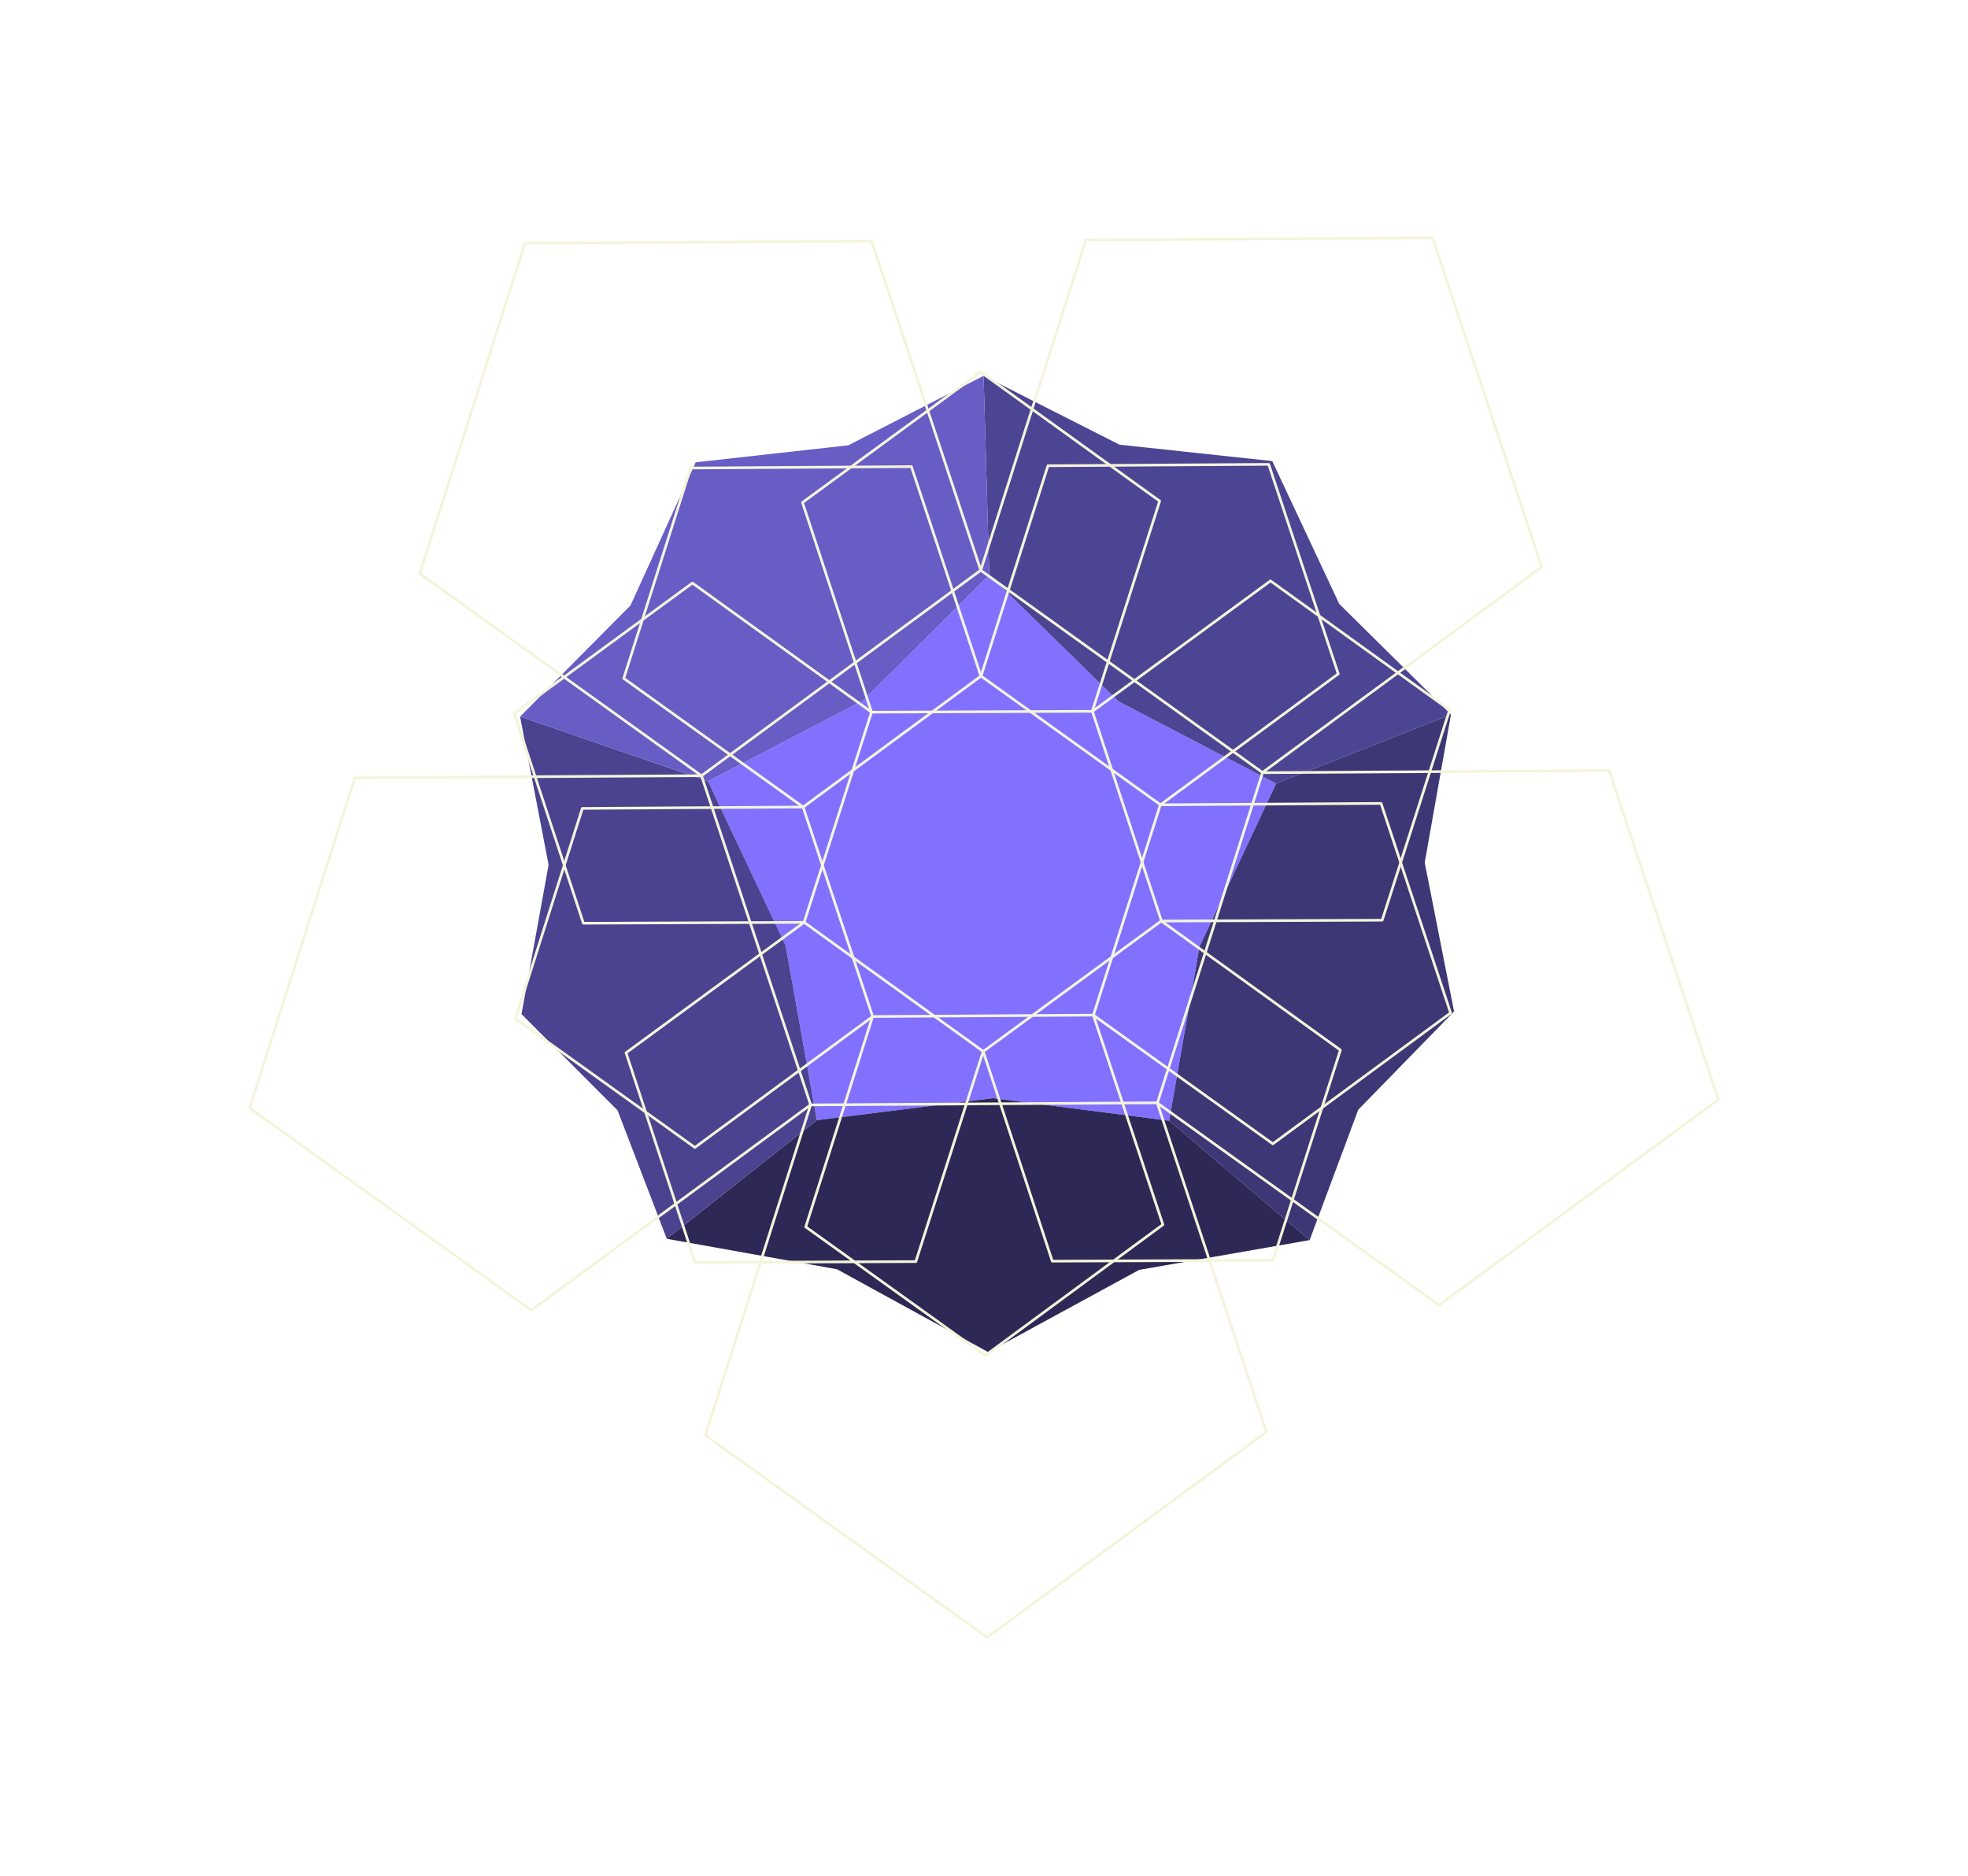
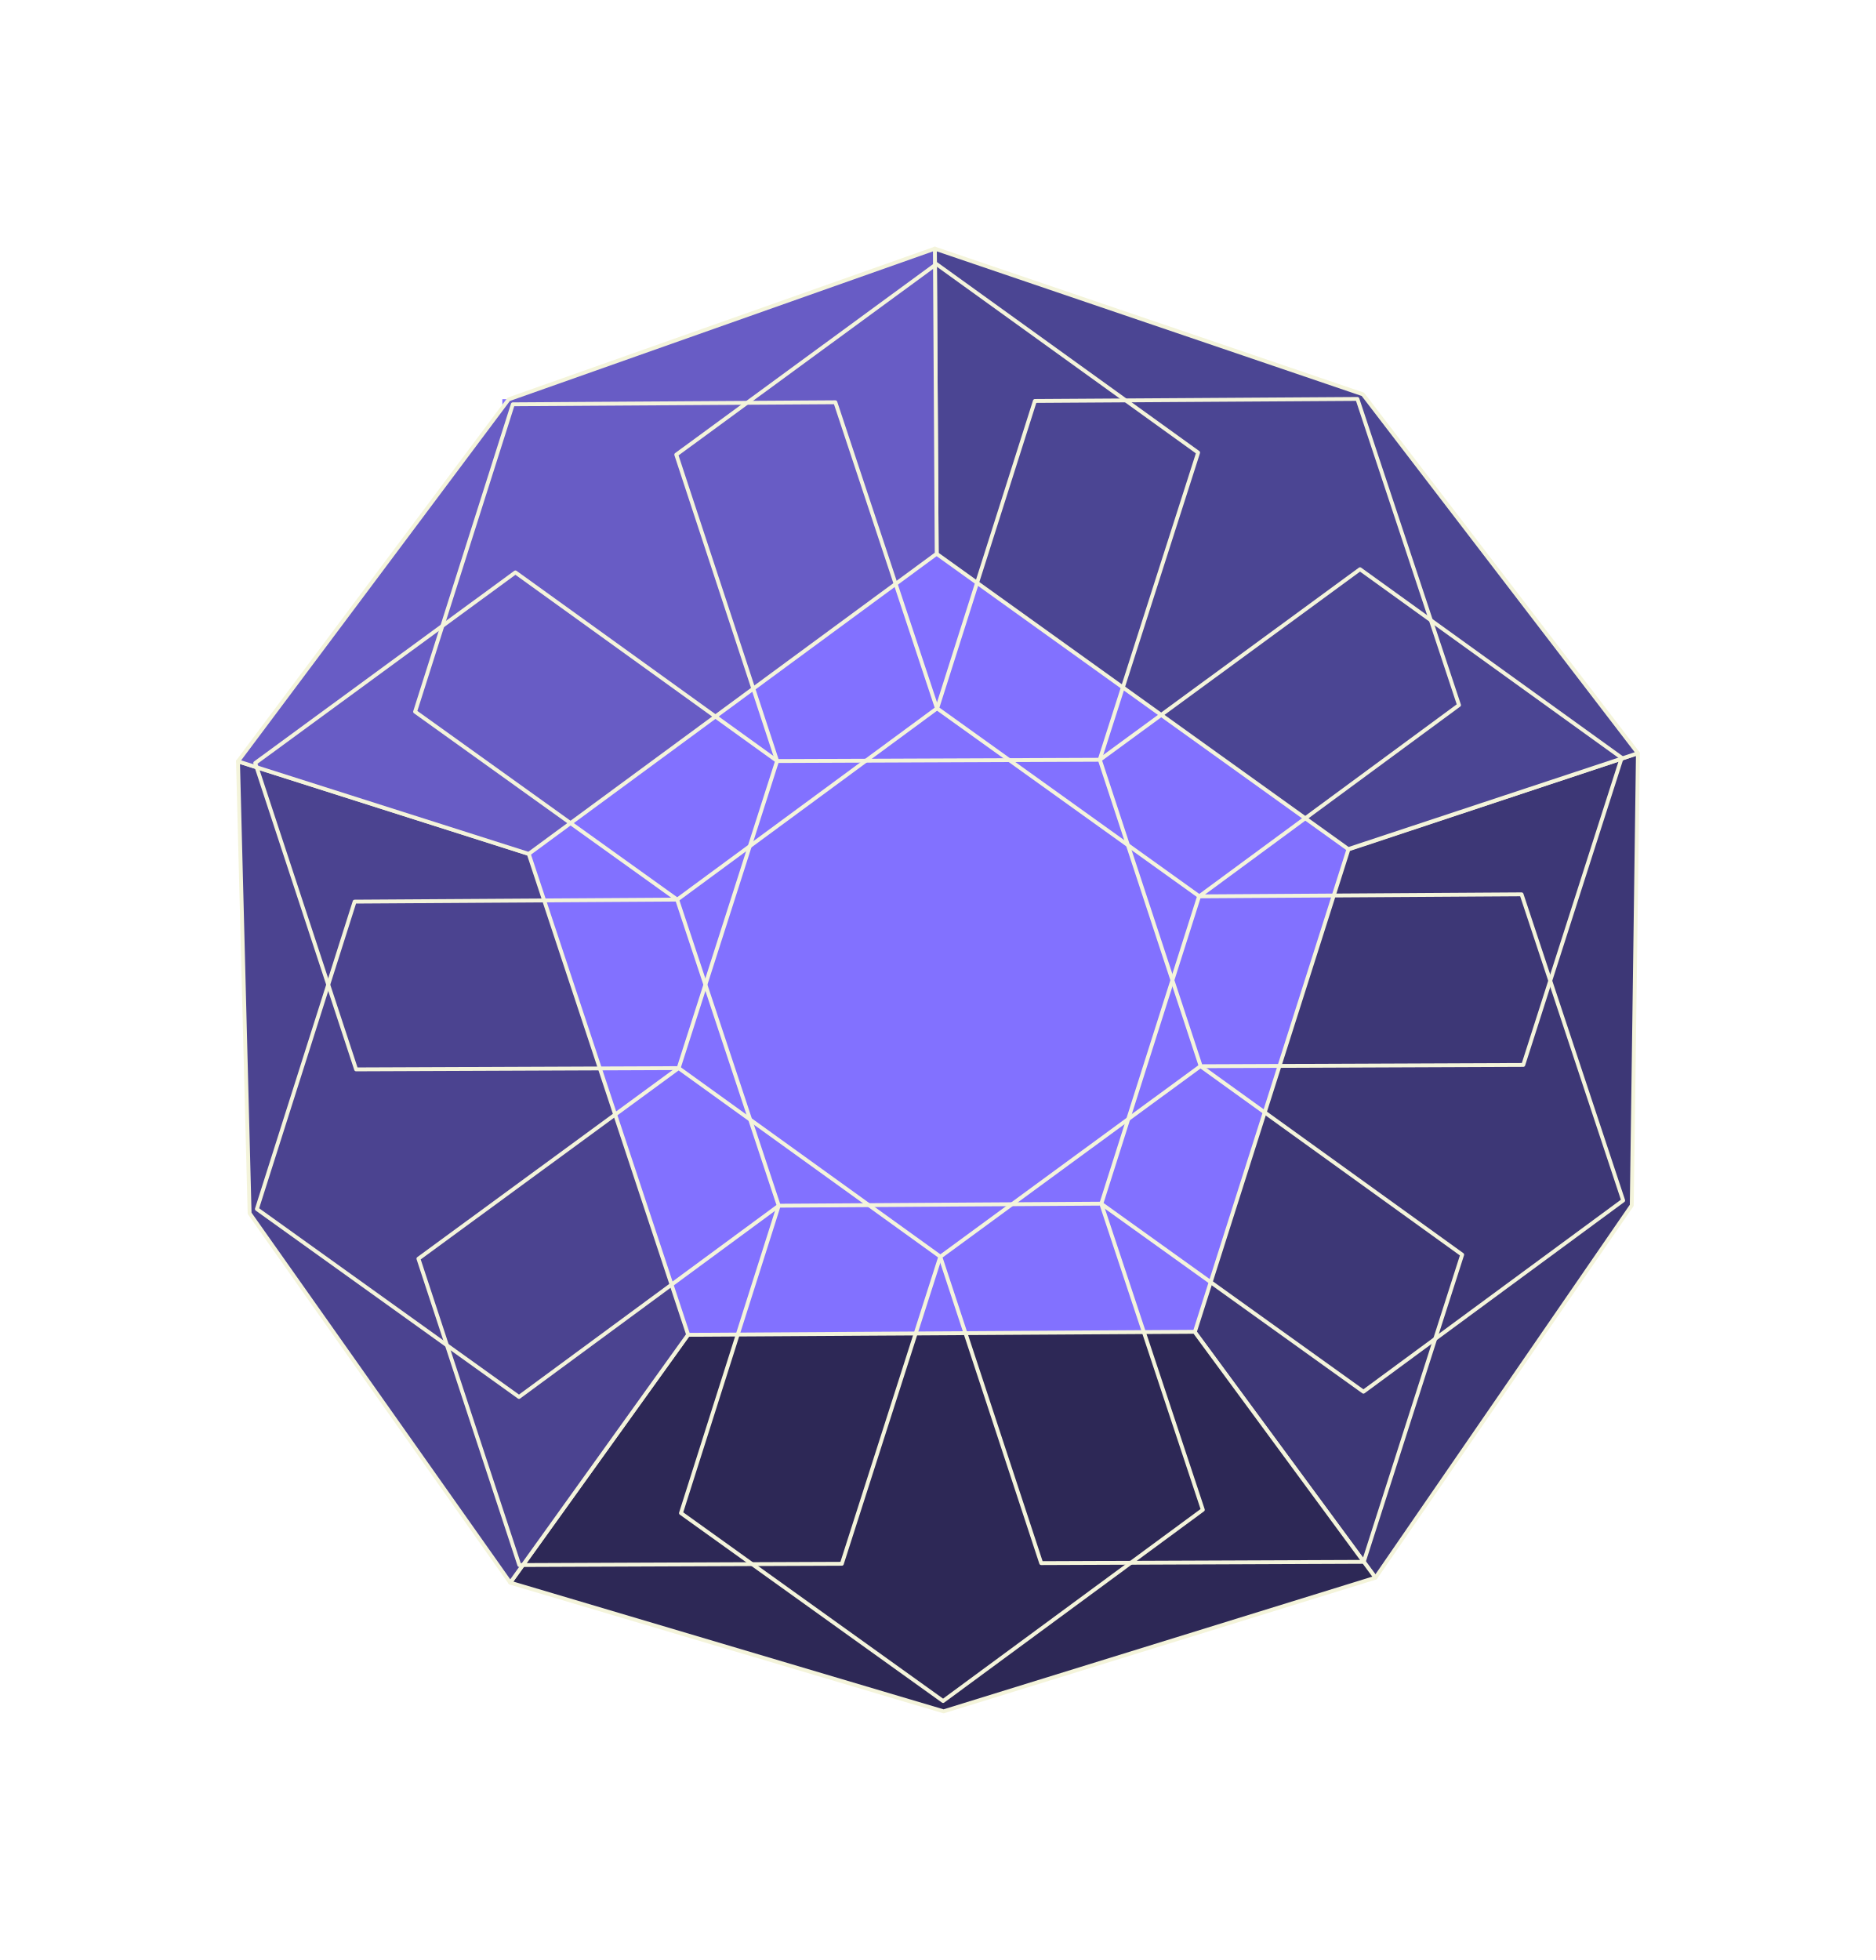
- <svg xmlns="http://www.w3.org/2000/svg" width="100%" height="100%" version="1.1" style="stroke-linecap: round; stroke-linejoin: round; stroke-miterlimit: 20; background: rgba(163, 0, 0, 1);" viewBox="-3150.047 -3584.003 5195.948 4950.89">
-   <svg id="S-7a-9d7dae" style="overflow: visible; pointer-events: none;" data-disabled="true" data-hidden="false">
+ <svg xmlns="http://www.w3.org/2000/svg" width="100%" height="100%" version="1.1" style="stroke-linecap: round; stroke-linejoin: round; stroke-miterlimit: 20; background: rgba(163, 0, 0, 1);" viewBox="-2253.315 -3078.952 3389.861 3541.608">
+   <svg id="S-7a-9d7dae" style="overflow: visible; pointer-events: none; display: none;" data-disabled="true" data-hidden="true">
    <path id="P-43-248242" d="M-659.901 -1432.955M-659.901 -1432.955L-318.505 -1099.095L97.484 -882.323L-104.954 -451.293L-184.928 7.865L-650.164 -51.73L-1115.155 6.374L-1197.56 -454.686L-1402.43 -888.379L-992.875 -1101.818L-659.901 -1432.955L-659.901 -1432.955L-659.901 -1432.955 " style="stroke: rgb(244, 244, 219); stroke-opacity: 1; stroke-width: 0px; fill: rgb(130, 113, 255); fill-opacity: 1;" points="-199.6,-1427.407 1018.901,-548.84 559.872,881.516 -942.324,886.957 -1411.704,-540.036 -199.6,-1427.407" class="" transform="matrix(1,0,0,1,121.7292,-632.997)" />
    <path id="P-ac-5c16a4" d="M-1364.151 -772.67M-1364.151 -772.67M-1364.151 -772.67M-1364.151 -772.67M-1364.151 -772.67M-1364.151 -772.67L-1371.637 -1035.608L-1379.124 -1298.546L-1020.326 -1116.72L-616.998 -1073.462L-440.163 -696.418L-145.138 -404.474L-375.952 -313.256L-606.766 -222.038L-1022.755 -438.81L-1364.151 -772.67L-1364.151 -772.67L-1364.151 -772.67L-1364.151 -772.67L-1364.151 -772.67L-1364.151 -772.67L-1364.151 -772.67 " style="stroke: rgb(244, 244, 219); stroke-opacity: 1; stroke-width: 0px; fill: rgb(76, 69, 147); fill-opacity: 1;" points="-703.838,-1333.12 -209.781,-1188.86 -655.066,-541.305 -1428.727,-302.757 -1460.418,-790.153 -708.557,-1335.916" class="" transform="matrix(1,0,0,1,825.9792,-1293.281)" />
    <path id="P-56-cea315" d="M-1039.451 -296.041M-1039.451 -296.041L-1224.869 -453.586L-1410.287 -611.131L-1330.313 -1070.289L-1127.875 -1501.319L-897.061 -1592.537L-666.248 -1683.755L-735.596 -1292.606L-658.1 -899.66L-911.059 -640.244L-1039.451 -296.041L-1039.451 -296.041L-1039.451 -296.041 " style="stroke: rgb(244, 244, 219); stroke-opacity: 1; stroke-width: 0px; fill: rgb(61, 55, 118); fill-opacity: 1;" points="-1032.295,-1682.691 -670.445,-1372.927 -952.347,-490.915 -1406.589,-311.409 -1411.704,-1086.858 -1030.402,-1681.865" class="" transform="matrix(1,0,0,1,1347.088,-14.00092)" />
    <path id="P-eb-bce465" d="M-937.449 -814.504M-937.449 -814.504L-1336.59 -1033.254L-1785.91 -1113.642L-1587.828 -1270.203L-1389.745 -1426.764L-924.755 -1484.868L-459.519 -1425.274L-274.101 -1267.729L-88.683 -1110.183L-538.634 -1031.628L-937.449 -814.504L-937.449 -814.504L-937.449 -814.504 " style="stroke: rgb(244, 244, 219); stroke-opacity: 1; stroke-width: 0px; fill: rgb(45, 40, 86); fill-opacity: 1;" points="-946.531,-1427.407 -110.543,-1135.557 -502.376,-823.065 -1422.877,-826.942 -1787.849,-1134.511 -946.531,-1427.407" class="" transform="matrix(1,0,0,1,396.3201,800.1418)" />
    <path id="P-c7-9432cb" d="M-864.22 -298.181M-864.22 -298.181L-994.148 -637.258L-1247.798 -891.335L-1176.254 -1285.345L-1251.554 -1676.799L-1003.442 -1591.427L-755.33 -1506.056L-550.46 -1072.363L-468.055 -611.303L-666.137 -454.742L-864.22 -298.181L-864.22 -298.181L-864.22 -298.181 " style="stroke: rgb(244, 244, 219); stroke-opacity: 1; stroke-width: 0px; fill: rgb(75, 67, 144); fill-opacity: 1;" points="-853.961,-1675.606 -478.903,-1090.237 -478.138,-313.452 -962.13,-487.951 -1252.1,-1371.253 -859.084,-1682.256" class="" transform="matrix(1,0,0,1,-525.3709,-15.3197)" />
    <path id="P-67-4f236f" d="M-925.438 -303.598M-925.438 -303.598L-1173.549 -388.97L-1421.661 -474.342L-1130.172 -767.716L-958.077 -1145.656L-554.808 -1190.667L-197.882 -1374.049L-190.395 -1111.112L-182.909 -848.174L-515.883 -517.037L-925.438 -303.598L-925.438 -303.598L-925.438 -303.598 " style="stroke: rgb(244, 244, 219); stroke-opacity: 1; stroke-width: 0px; fill: rgb(104, 92, 197); fill-opacity: 1;" points="-690.766,-1370.745 -196.609,-1205.194 -655.066,-541.305 -1406.854,-315.437 -1426.877,-830.436 -692.438,-1370.403" class="" transform="matrix(1,0,0,1,-355.2627,-1217.777)" />
  </svg>
-   <svg id="S-78-7055e6" style="overflow: visible; pointer-events: all;" data-disabled="false" data-hidden="false">
-     <polygon id="P-dd-d7ea78" points="-2303.513,323.159 -2481.426,878.173 -3064.254,880.478 -3246.55,326.888 -2776.386,-17.554" style="stroke: rgb(244, 244, 219); stroke-opacity: 1; stroke-width: 7; fill: rgb(130, 113, 255); fill-opacity: 0;" class="" transform="matrix(1,0,0,1,2980.707,-2032.825)" />
-     <polygon id="P-2d-eff974" points="-2303.513,323.159 -2481.426,878.173 -3064.254,880.478 -3246.55,326.888 -2776.386,-17.554" style="stroke: rgb(244, 244, 219); stroke-opacity: 1; stroke-width: 7; fill: rgb(130, 113, 255); fill-opacity: 0;" class="" transform="matrix(1,0,0,1,2692.421,-1134.958)" />
-     <polygon id="P-5d-56d8fe" points="-2303.513,323.159 -2481.426,878.173 -3064.254,880.478 -3246.55,326.888 -2776.386,-17.554" style="stroke: rgb(244, 244, 219); stroke-opacity: 1; stroke-width: 7; fill: rgb(130, 113, 255); fill-opacity: 0;" class="" transform="matrix(1,0,0,1,1749.358,-1131.459)" />
-     <polygon id="P-04-fe4bd2" points="-2303.513,323.159 -2481.426,878.173 -3064.254,880.478 -3246.55,326.888 -2776.386,-17.554" style="stroke: rgb(244, 244, 219); stroke-opacity: 1; stroke-width: 7; fill: rgb(130, 113, 255); fill-opacity: 0;" class="" transform="matrix(1,0,0,1,2215.275,-2584.284)" />
-     <polygon id="P-dc-ac6c6b" points="-2303.513,323.159 -2481.426,878.173 -3064.254,880.478 -3246.55,326.888 -2776.386,-17.554" style="stroke: rgb(244, 244, 219); stroke-opacity: 1; stroke-width: 7; fill: rgb(130, 113, 255); fill-opacity: 0;" class="" transform="matrix(1,0,0,1,1454.444,-2027.101)" />
+   <svg id="layer 4" style="overflow: visible;">
+     <polygon id="P-b5-790f31" points="-2499.314,2593.733 -4054.912,2608.599 -4066.843,476.623 -2511.846,467.735" style="stroke: rgb(244, 244, 219); stroke-opacity: 1; stroke-width: 0px; fill: rgb(130, 113, 255); fill-opacity: 1;" class="" transform="matrix(1,0,0,1,2721.268,-2834.206)" />
+   </svg>
+   <svg id="S-7b-403440" style="overflow: visible; pointer-events: none;" data-disabled="true" data-hidden="false">
+     <polygon id="P-91-f240b3" points="-2492.262,526.886 -2955.388,1199.726 -3281.914,756.006 -3004.282,-116.211 -2481.119,-290.035" style="stroke: rgb(244, 244, 219); stroke-opacity: 1; stroke-width: 7; fill: rgb(61, 55, 118); fill-opacity: 1;" class="" transform="matrix(1,0,0,1,3187.607,-1427.892)" />
+     <polygon id="P-be-a02097" points="-1762.053,322.623 -2542.467,564.137 -3325.555,331.625 -3004.282,-116.211 -2088.962,-121.698" style="stroke: rgb(244, 244, 219); stroke-opacity: 1; stroke-width: 7; fill: rgb(45, 40, 86); fill-opacity: 1;" class="" transform="matrix(1,0,0,1,1994.272,-550.7894)" />
+     <polygon id="P-89-20e88c" points="-1800.894,747.128 -2122.337,1195.28 -2593.316,527.818 -2614.313,-288.793 -2088.962,-121.698" style="stroke: rgb(244, 244, 219); stroke-opacity: 1; stroke-width: 7; fill: rgb(75, 67, 144); fill-opacity: 1;" class="" transform="matrix(1,0,0,1,791.0544,-1414.444)" />
+     <polygon id="P-04-b4b409" points="-2014.779,1116.279 -2538.179,1289.579 -3281.914,756.006 -3285.211,204.563 -2511.846,467.735" style="stroke: rgb(244, 244, 219); stroke-opacity: 1; stroke-width: 7; fill: rgb(75, 69, 147); fill-opacity: 1;" class="" transform="matrix(1,0,0,1,2721.268,-2834.206)" />
+     <polygon id="P-70-e5f399" points="-1800.894,747.128 -2538.179,1289.579 -3063.512,1122.344 -2574.347,468.2 -1804.197,195.938" style="stroke: rgb(244, 244, 219); stroke-opacity: 1; stroke-width: 7; fill: rgb(104, 92, 197); fill-opacity: 1;" class="" transform="matrix(1,0,0,1,1240.254,-2825.581)" />
  </svg>
  <svg id="S-ef-3b52b6" style="overflow: visible; pointer-events: all;" data-disabled="false" data-hidden="false">
    <g id="G-cf-1e94bc" transform="matrix(1,0,0,1,-73.06039,25.15015)">
      <polygon id="P-f4-d00a42" points="-2458.087,65.941 -2274.484,619.099 -2743.832,964.652 -3217.508,625.058 -3040.908,69.624" style="stroke: rgb(244, 244, 219); stroke-opacity: 1; stroke-width: 7; fill: rgb(130, 113, 255); fill-opacity: 0;" class="" transform="matrix(1,0,0,1,2730.731,-2449.184)" />
      <polygon id="P-1d-50b409" points="-2458.087,65.941 -2274.484,619.099 -2743.832,964.652 -3217.508,625.058 -3040.908,69.624" style="stroke: rgb(244, 244, 219); stroke-opacity: 1; stroke-width: 7; fill: rgb(130, 113, 255); fill-opacity: 0;" class="" transform="matrix(1,0,0,1,3027.372,-1554.043)" />
      <polygon id="P-ff-109cbb" points="-2458.087,65.941 -2274.484,619.099 -2743.832,964.652 -3217.508,625.058 -3040.908,69.624" style="stroke: rgb(244, 244, 219); stroke-opacity: 1; stroke-width: 7; fill: rgb(130, 113, 255); fill-opacity: 0;" class="" transform="matrix(1,0,0,1,2267.795,-995.0962)" />
      <polygon id="P-13-be405a" points="-2458.087,65.941 -2274.484,619.099 -2743.832,964.652 -3217.508,625.058 -3040.908,69.624" style="stroke: rgb(244, 244, 219); stroke-opacity: 1; stroke-width: 7; fill: rgb(130, 113, 255); fill-opacity: 0;" class="" transform="matrix(1,0,0,1,1787.355,-2443.183)" />
      <polygon id="P-99-af10fc" points="-2458.087,65.941 -2274.484,619.099 -2743.832,964.652 -3217.508,625.058 -3040.908,69.624" style="stroke: rgb(244, 244, 219); stroke-opacity: 1; stroke-width: 7; fill: rgb(130, 113, 255); fill-opacity: 0;" class="" transform="matrix(1,0,0,1,1501.458,-1544.529)" />
    </g>
  </svg>
-   <svg id="S-7b-403440" style="overflow: visible; pointer-events: all;" data-disabled="false" data-hidden="false">
-     <polygon id="P-91-f240b3" points="-1800.894,747.128 -2538.179,1289.579 -3281.914,756.006 -3004.282,-116.211 -2088.962,-121.698" style="stroke: rgb(244, 244, 219); stroke-opacity: 1; stroke-width: 7; fill: rgb(130, 113, 255); fill-opacity: 0;" class="" transform="matrix(1,0,0,1,3187.607,-1427.892)" />
-     <polygon id="P-be-a02097" points="-1800.894,747.128 -2538.179,1289.579 -3281.914,756.006 -3004.282,-116.211 -2088.962,-121.698" style="stroke: rgb(244, 244, 219); stroke-opacity: 1; stroke-width: 7; fill: rgb(130, 113, 255); fill-opacity: 0;" class="" transform="matrix(1,0,0,1,1994.272,-550.7894)" />
-     <polygon id="P-89-20e88c" points="-1800.894,747.128 -2538.179,1289.579 -3281.914,756.006 -3004.282,-116.211 -2088.962,-121.698" style="stroke: rgb(244, 244, 219); stroke-opacity: 1; stroke-width: 7; fill: rgb(130, 113, 255); fill-opacity: 0;" class="" transform="matrix(1,0,0,1,791.0544,-1414.444)" />
-     <polygon id="P-04-b4b409" points="-1800.894,747.128 -2538.179,1289.579 -3281.914,756.006 -3004.282,-116.211 -2088.962,-121.698" style="stroke: rgb(244, 244, 219); stroke-opacity: 1; stroke-width: 7; fill: rgb(130, 113, 255); fill-opacity: 0;" class="" transform="matrix(1,0,0,1,2721.268,-2834.206)" />
-     <polygon id="P-70-e5f399" points="-1800.894,747.128 -2538.179,1289.579 -3281.914,756.006 -3004.282,-116.211 -2088.962,-121.698" style="stroke: rgb(244, 244, 219); stroke-opacity: 1; stroke-width: 7; fill: rgb(130, 113, 255); fill-opacity: 0;" class="" transform="matrix(1,0,0,1,1240.254,-2825.581)" />
+   <svg id="S-78-7055e6" style="overflow: visible; pointer-events: all;" data-disabled="false" data-hidden="false">
+     <polygon id="P-dd-d7ea78" points="-2303.513,323.159 -2481.426,878.173 -3064.254,880.478 -3246.55,326.888 -2776.386,-17.554" style="stroke: rgb(244, 244, 219); stroke-opacity: 1; stroke-width: 7; fill: rgb(130, 113, 255); fill-opacity: 0;" class="" transform="matrix(1,0,0,1,2980.707,-2032.825)" />
+     <polygon id="P-2d-eff974" points="-2303.513,323.159 -2481.426,878.173 -3064.254,880.478 -3246.55,326.888 -2776.386,-17.554" style="stroke: rgb(244, 244, 219); stroke-opacity: 1; stroke-width: 7; fill: rgb(130, 113, 255); fill-opacity: 0;" class="" transform="matrix(1,0,0,1,2692.421,-1134.958)" />
+     <polygon id="P-5d-56d8fe" points="-2303.513,323.159 -2481.426,878.173 -3064.254,880.478 -3246.55,326.888 -2776.386,-17.554" style="stroke: rgb(244, 244, 219); stroke-opacity: 1; stroke-width: 7; fill: rgb(130, 113, 255); fill-opacity: 0;" class="" transform="matrix(1,0,0,1,1749.358,-1131.459)" />
+     <polygon id="P-04-fe4bd2" points="-2303.513,323.159 -2481.426,878.173 -3064.254,880.478 -3246.55,326.888 -2776.386,-17.554" style="stroke: rgb(244, 244, 219); stroke-opacity: 1; stroke-width: 7; fill: rgb(130, 113, 255); fill-opacity: 0;" class="" transform="matrix(1,0,0,1,2215.275,-2584.284)" />
+     <polygon id="P-dc-ac6c6b" points="-2303.513,323.159 -2481.426,878.173 -3064.254,880.478 -3246.55,326.888 -2776.386,-17.554" style="stroke: rgb(244, 244, 219); stroke-opacity: 1; stroke-width: 7; fill: rgb(130, 113, 255); fill-opacity: 0;" class="" transform="matrix(1,0,0,1,1454.444,-2027.101)" />
  </svg>
-   <defs id="SvgjsDefs4734" />
+   <defs id="SvgjsDefs181215" />
</svg>
